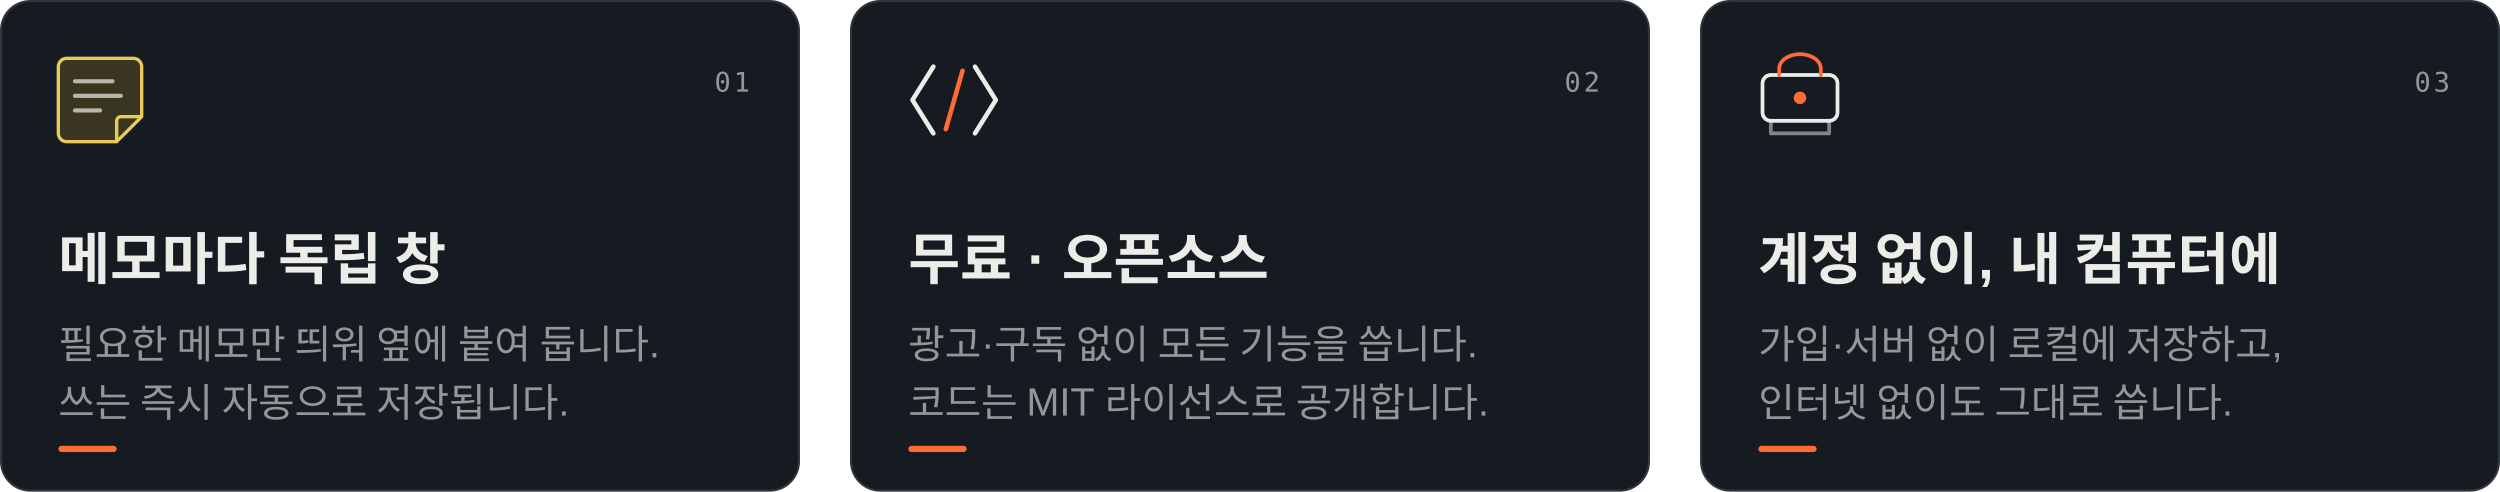
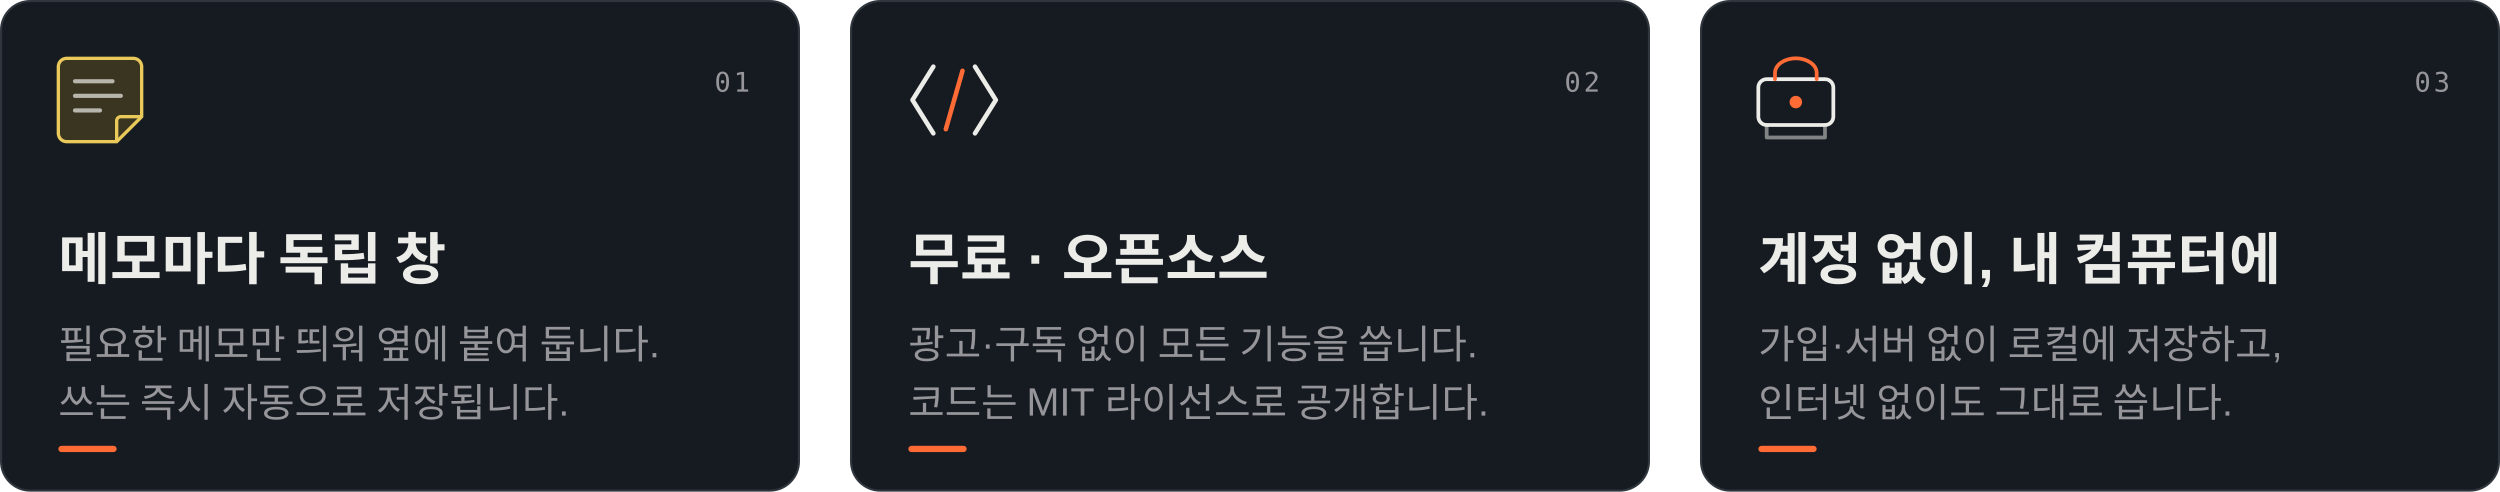
<svg xmlns="http://www.w3.org/2000/svg" width="1200" height="236" viewBox="0 0 1200 236">
-   <g transform="translate(0.0,0)">
-     <rect x=".5" y=".5" width="383.0" height="235" rx="14" fill="#161b22" stroke="#30363d" />
+   <g transform="translate(0,0)">
+     <rect x=".5" y=".5" width="383" height="235" rx="14" fill="#161b22" stroke="#30363d" />
    <g transform="translate(28,28)">
      <path d="M0 4a4 4 0 0 1 4-4h32a4 4 0 0 1 4 4v24l-12 12H4a4 4 0 0 1-4-4z" fill="#3a3520" stroke="#e8c95a" stroke-width="1.6" />
      <path d="M28 40V30a2 2 0 0 1 2-2h10" fill="none" stroke="#e8c95a" stroke-width="1.6" />
      <path d="M8 11h18M8 18h22M8 25h12" stroke="#ecece8" stroke-width="2" stroke-linecap="round" opacity=".7" />
    </g>
-     <text x="360.0" y="44" text-anchor="end" font-family="ui-monospace,'SF Mono',Menlo,Consolas,monospace" font-size="13" fill="#96969a" letter-spacing="1.4">01</text>
+     <text x="360" y="44" font-family="ui-monospace,'SF Mono',Menlo,Consolas,monospace" font-size="13" font-weight="400" fill="#96969a" text-anchor="end" letter-spacing="1.4">01</text>
    <text x="28" y="134" font-family="-apple-system,'Pretendard','Apple SD Gothic Neo','Noto Sans KR',Arial,sans-serif" font-size="27" font-weight="700" fill="#ecece8">메모마다 독립 창</text>
-     <text x="28" y="172" font-family="-apple-system,'Pretendard','Apple SD Gothic Neo','Noto Sans KR',Arial,sans-serif" font-size="19" fill="#96969a">필요한 메모만 띄워 옆에 붙여 둡니다.</text>
-     <text x="28" y="200" font-family="-apple-system,'Pretendard','Apple SD Gothic Neo','Noto Sans KR',Arial,sans-serif" font-size="19" fill="#96969a">쓰는 즉시 자동으로 저장됩니다.</text>
+     <text x="28" y="172" font-family="-apple-system,'Pretendard','Apple SD Gothic Neo','Noto Sans KR',Arial,sans-serif" font-size="19" font-weight="400" fill="#96969a">필요한 메모만 띄워 옆에 붙여 둡니다.</text>
+     <text x="28" y="200" font-family="-apple-system,'Pretendard','Apple SD Gothic Neo','Noto Sans KR',Arial,sans-serif" font-size="19" font-weight="400" fill="#96969a">쓰는 즉시 자동으로 저장됩니다.</text>
    <rect x="28" y="214" width="28" height="3" rx="1.5" fill="#ff6b35" />
  </g>
-   <g transform="translate(408.0,0)">
-     <rect x=".5" y=".5" width="383.0" height="235" rx="14" fill="#161b22" stroke="#30363d" />
-     <g transform="translate(28,28)" fill="none" stroke="#ecece8" stroke-width="2.2" stroke-linecap="round" stroke-linejoin="round">
-       <path d="M12 4 2 20l10 16M32 4l10 16-10 16" />
-       <path d="M26 6 18 34" stroke="#ff6b35" />
+   <g transform="translate(408,0)">
+     <rect x=".5" y=".5" width="383" height="235" rx="14" fill="#161b22" stroke="#30363d" />
+     <g transform="translate(28,28)">
+       <g fill="none" stroke="#ecece8" stroke-width="2.2" stroke-linecap="round" stroke-linejoin="round">
+         <path d="M12 4 2 20l10 16M32 4l10 16-10 16" />
+         <path d="M26 6 18 34" stroke="#ff6b35" />
+       </g>
    </g>
-     <text x="360.0" y="44" text-anchor="end" font-family="ui-monospace,'SF Mono',Menlo,Consolas,monospace" font-size="13" fill="#96969a" letter-spacing="1.4">02</text>
+     <text x="360" y="44" font-family="ui-monospace,'SF Mono',Menlo,Consolas,monospace" font-size="13" font-weight="400" fill="#96969a" text-anchor="end" letter-spacing="1.4">02</text>
    <text x="28" y="134" font-family="-apple-system,'Pretendard','Apple SD Gothic Neo','Noto Sans KR',Arial,sans-serif" font-size="27" font-weight="700" fill="#ecece8">무료 · 오픈소스</text>
-     <text x="28" y="172" font-family="-apple-system,'Pretendard','Apple SD Gothic Neo','Noto Sans KR',Arial,sans-serif" font-size="19" fill="#96969a">광고·구독 없이 모든 기능을 씁니다.</text>
-     <text x="28" y="200" font-family="-apple-system,'Pretendard','Apple SD Gothic Neo','Noto Sans KR',Arial,sans-serif" font-size="19" fill="#96969a">코드는 MIT 라이선스로 공개합니다.</text>
+     <text x="28" y="172" font-family="-apple-system,'Pretendard','Apple SD Gothic Neo','Noto Sans KR',Arial,sans-serif" font-size="19" font-weight="400" fill="#96969a">광고·구독 없이 모든 기능을 씁니다.</text>
+     <text x="28" y="200" font-family="-apple-system,'Pretendard','Apple SD Gothic Neo','Noto Sans KR',Arial,sans-serif" font-size="19" font-weight="400" fill="#96969a">코드는 MIT 라이선스로 공개합니다.</text>
    <rect x="28" y="214" width="28" height="3" rx="1.5" fill="#ff6b35" />
  </g>
-   <g transform="translate(816.0,0)">
-     <rect x=".5" y=".5" width="383.0" height="235" rx="14" fill="#161b22" stroke="#30363d" />
-     <g transform="translate(30,26)" fill="none" stroke="#ecece8" stroke-width="1.8" stroke-linejoin="round">
-       <rect x="0" y="10" width="36" height="22" rx="4" />
-       <path d="M4 32v6h28v-6" opacity=".5" />
-       <path d="M8 10V7a10 7 0 0 1 20 0v3" stroke="#ff6b35" stroke-linecap="round" />
-       <circle cx="18" cy="21" r="3" fill="#ff6b35" stroke="none" />
+   <g transform="translate(816,0)">
+     <rect x=".5" y=".5" width="383" height="235" rx="14" fill="#161b22" stroke="#30363d" />
+     <g transform="translate(28,28)">
+       <g fill="none" stroke="#ecece8" stroke-width="1.8" stroke-linecap="round" stroke-linejoin="round">
+         <rect x="0" y="10" width="36" height="22" rx="4" />
+         <path d="M4 32v6h28v-6" opacity=".5" />
+         <path d="M8 10V7a10 7 0 0 1 20 0v3" stroke="#ff6b35" />
+       </g>
+       <circle cx="18" cy="21" r="3" fill="#ff6b35" />
    </g>
-     <text x="360.0" y="44" text-anchor="end" font-family="ui-monospace,'SF Mono',Menlo,Consolas,monospace" font-size="13" fill="#96969a" letter-spacing="1.4">03</text>
+     <text x="360" y="44" font-family="ui-monospace,'SF Mono',Menlo,Consolas,monospace" font-size="13" font-weight="400" fill="#96969a" text-anchor="end" letter-spacing="1.4">03</text>
    <text x="28" y="134" font-family="-apple-system,'Pretendard','Apple SD Gothic Neo','Noto Sans KR',Arial,sans-serif" font-size="27" font-weight="700" fill="#ecece8">계정 없이, 내 컴퓨터에</text>
-     <text x="28" y="172" font-family="-apple-system,'Pretendard','Apple SD Gothic Neo','Noto Sans KR',Arial,sans-serif" font-size="19" fill="#96969a">가입·서버 없이 로컬에 저장하고,</text>
-     <text x="28" y="200" font-family="-apple-system,'Pretendard','Apple SD Gothic Neo','Noto Sans KR',Arial,sans-serif" font-size="19" fill="#96969a">인터넷 없이도 그대로 씁니다.</text>
+     <text x="28" y="172" font-family="-apple-system,'Pretendard','Apple SD Gothic Neo','Noto Sans KR',Arial,sans-serif" font-size="19" font-weight="400" fill="#96969a">가입·서버 없이 로컬에 저장하고,</text>
+     <text x="28" y="200" font-family="-apple-system,'Pretendard','Apple SD Gothic Neo','Noto Sans KR',Arial,sans-serif" font-size="19" font-weight="400" fill="#96969a">인터넷 없이도 그대로 씁니다.</text>
    <rect x="28" y="214" width="28" height="3" rx="1.5" fill="#ff6b35" />
  </g>
</svg>
